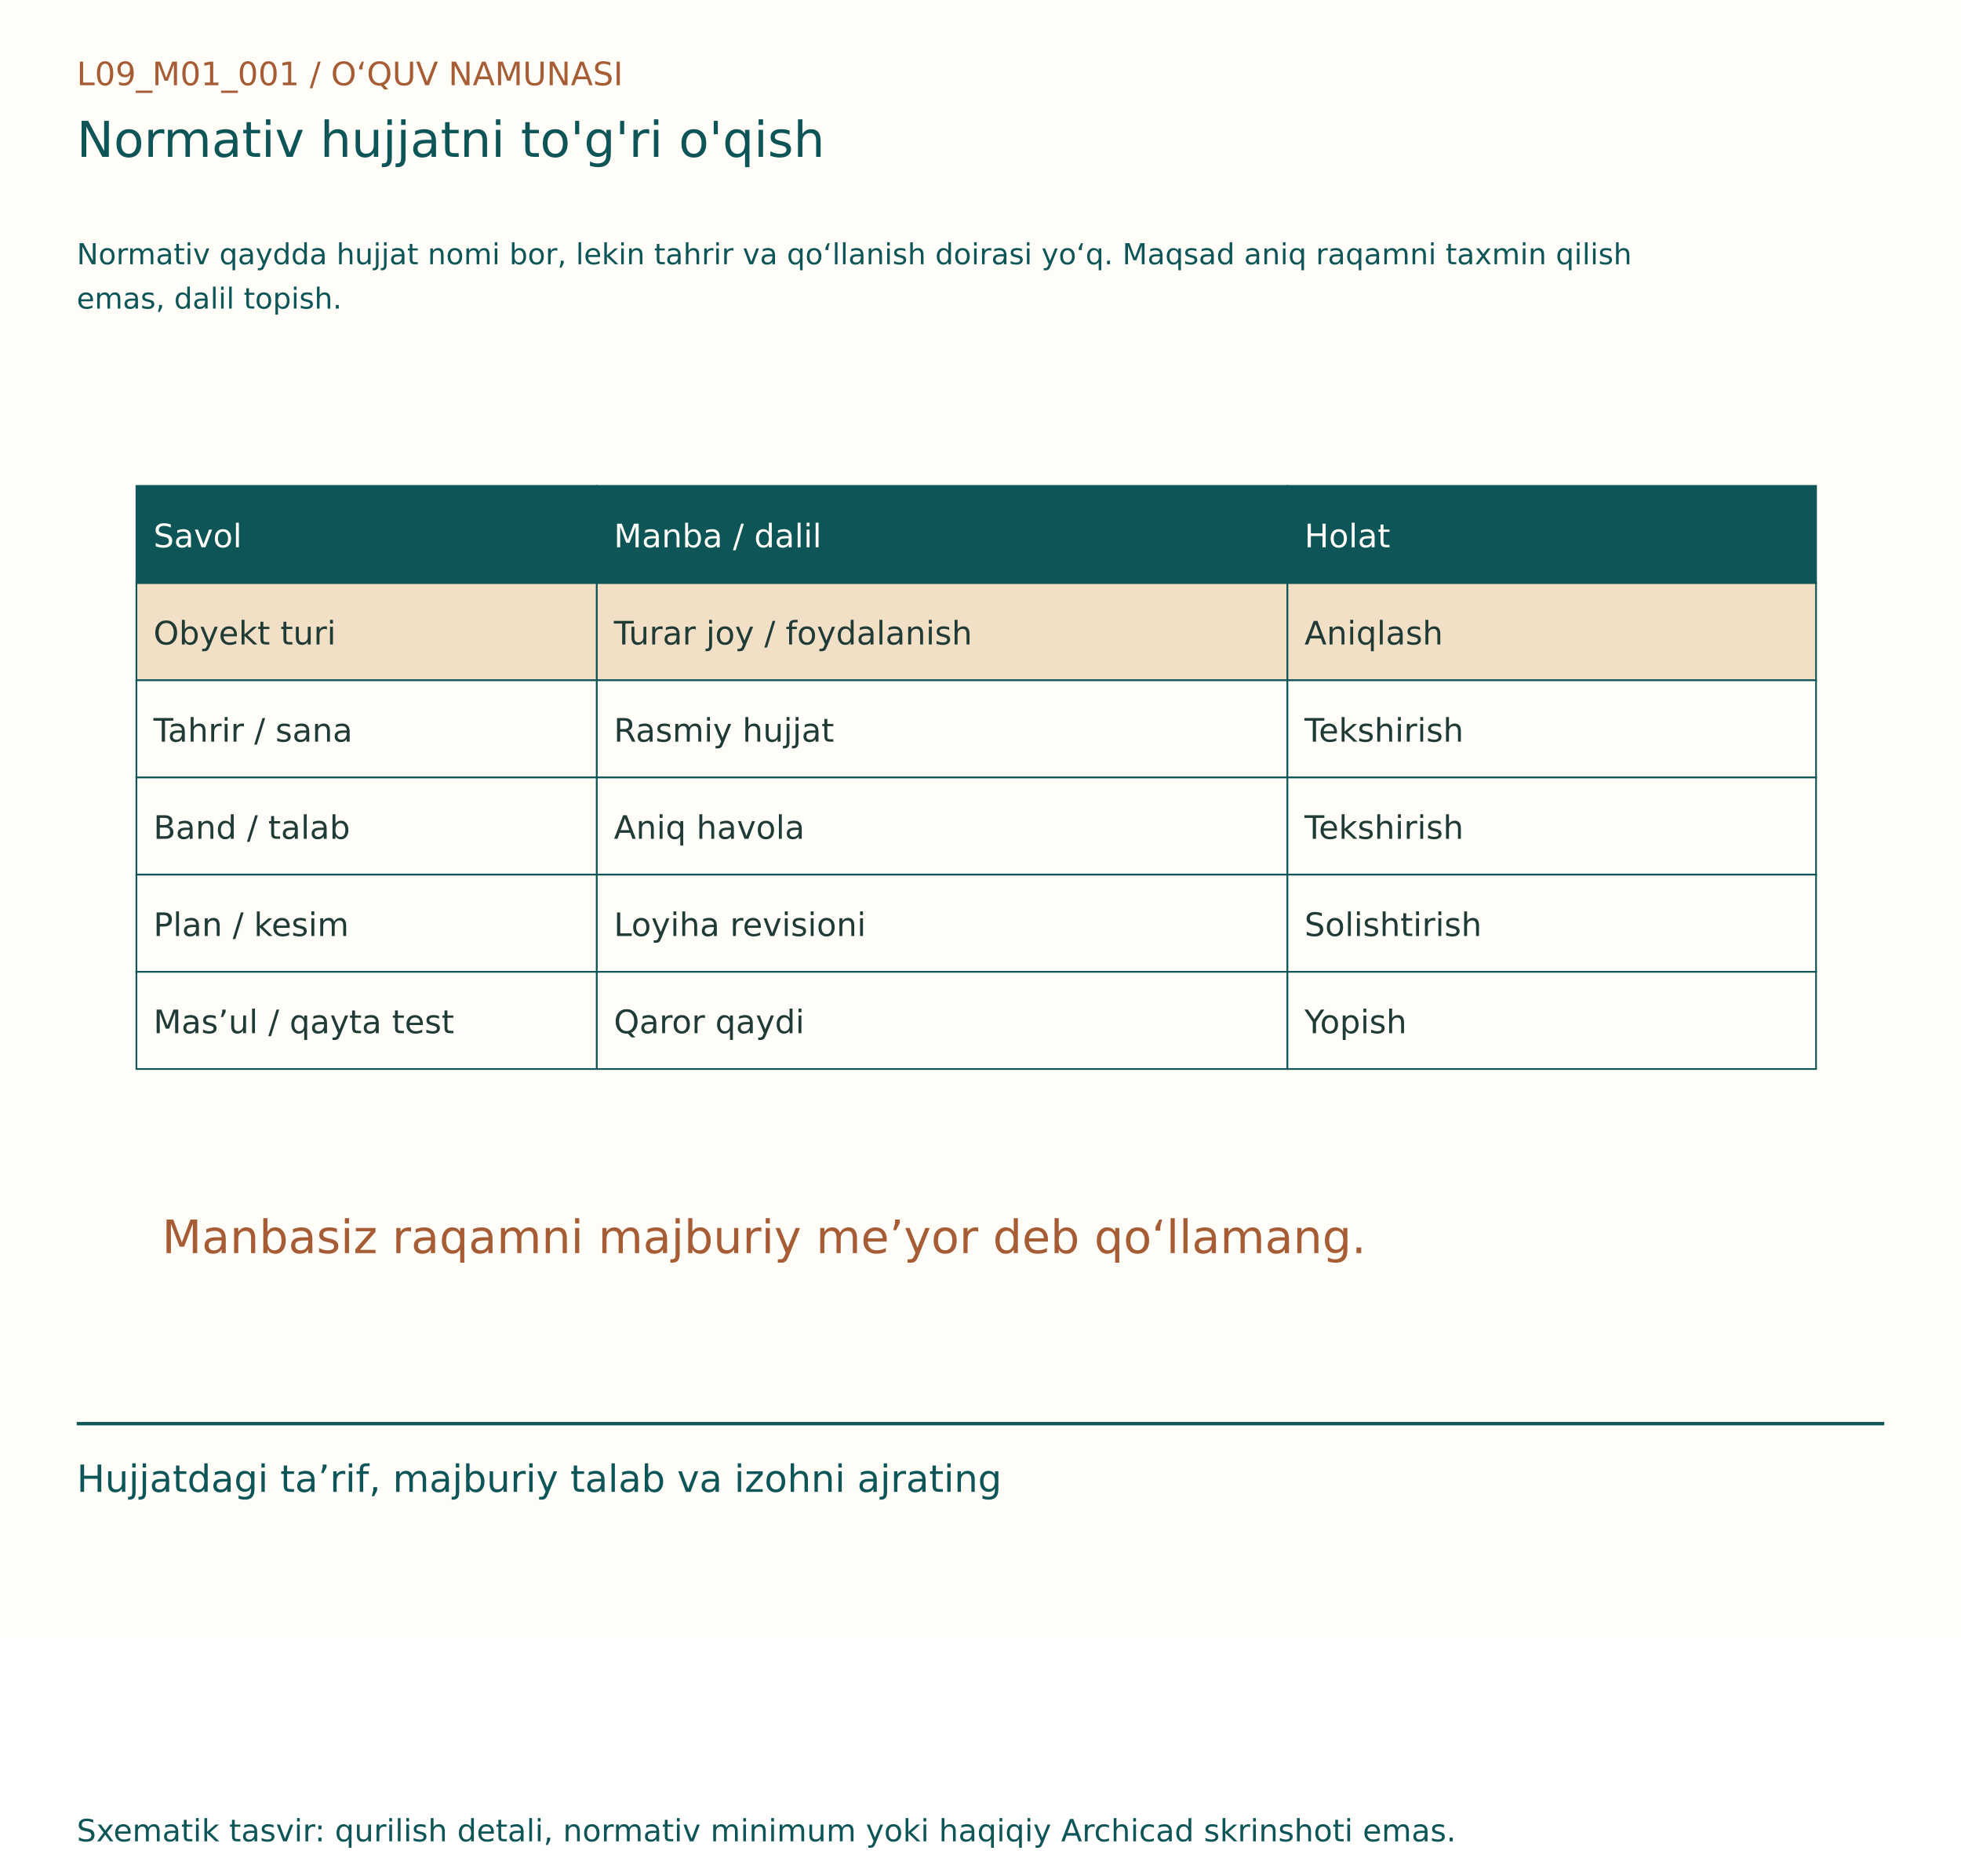
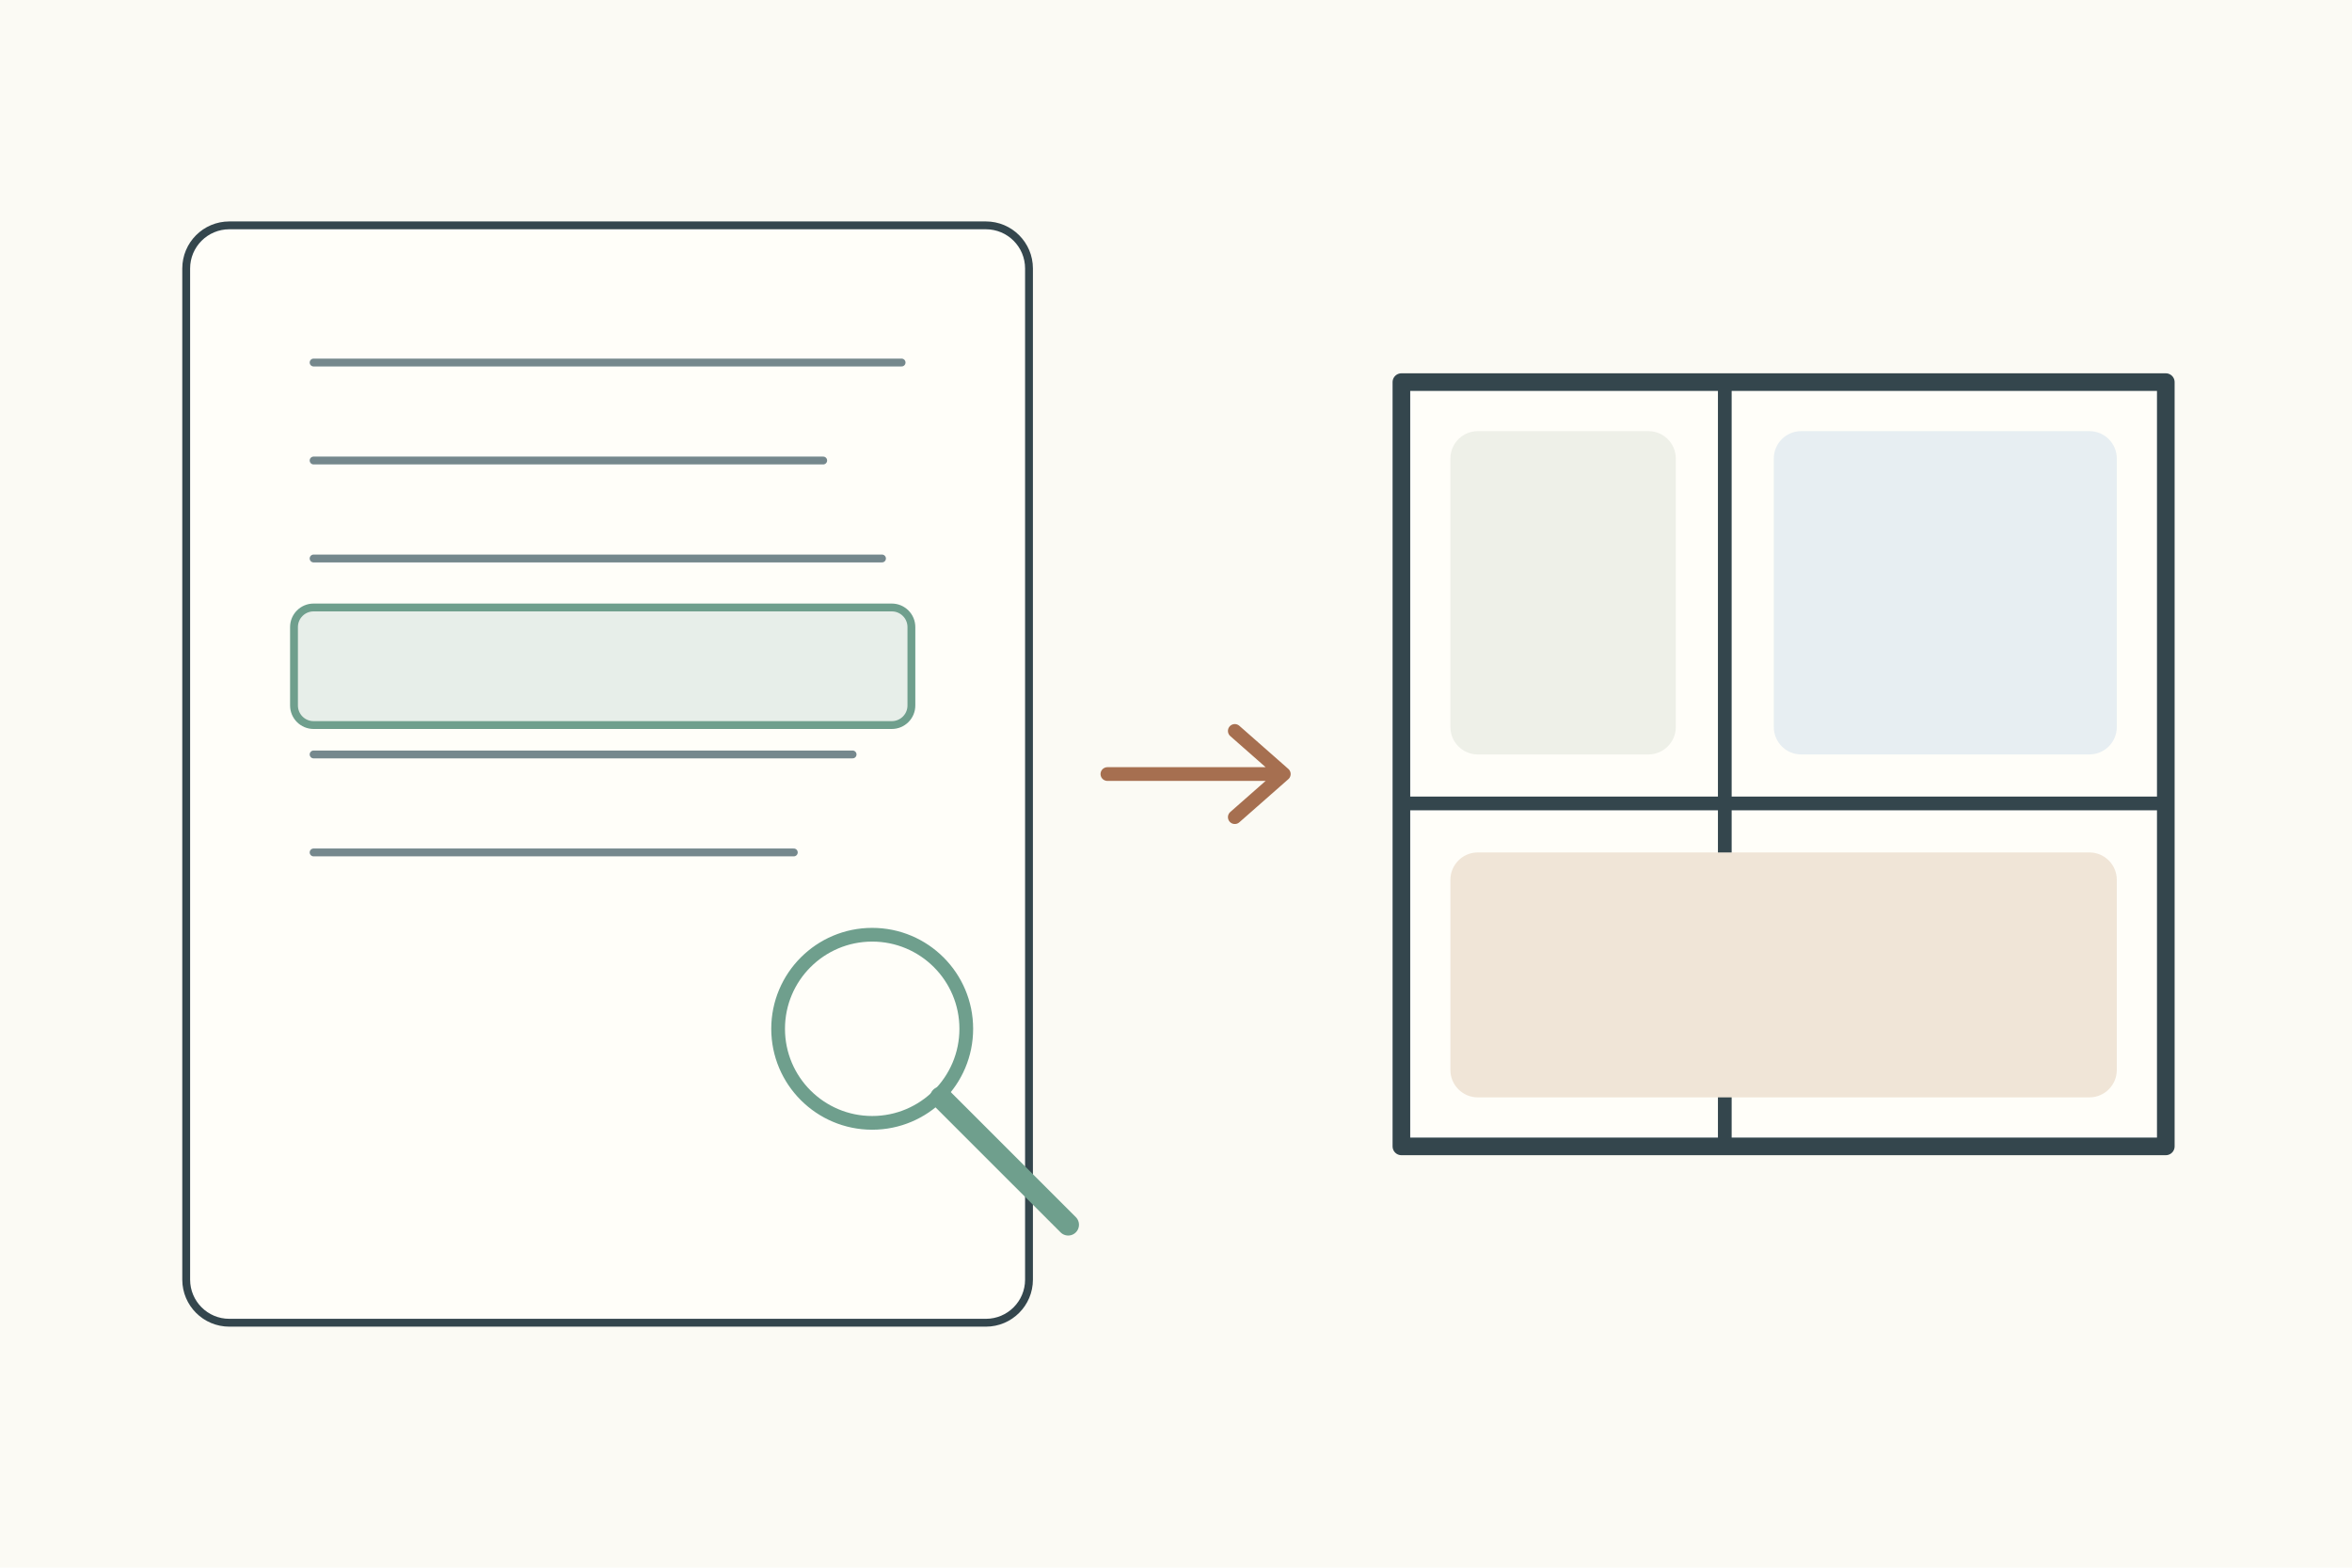
- <svg xmlns="http://www.w3.org/2000/svg" width="1150" height="1100" viewBox="0 0 1150 1100">
-   <rect width="1150" height="960" fill="#FFFDF7" />
-   <g font-family="DejaVu Sans, Segoe UI, sans-serif">
-     <text x="45" y="50" font-size="19" fill="#A65D35">L09_M01_001  /  O‘QUV NAMUNASI</text>
-     <text x="45" y="92" font-size="29" fill="#0E5558">Normativ hujjatni to'g'ri o'qish</text>
-     <text x="45" y="155" font-size="17" fill="#0E5558">Normativ qaydda hujjat nomi bor, lekin tahrir va qo‘llanish doirasi yo‘q. Maqsad aniq raqamni taxmin qilish</text>
-     <text x="45" y="181" font-size="17" fill="#0E5558">emas, dalil topish.</text>
-     <g transform="translate(0,80)">
-       <rect x="80" y="205" width="270" height="57" fill="#0E5558" stroke="#0E5558" stroke-width="1" />
-       <text x="90" y="241" font-size="19" fill="#FFFDF7">Savol</text>
-       <rect x="350" y="205" width="405" height="57" fill="#0E5558" stroke="#0E5558" stroke-width="1" />
-       <text x="360" y="241" font-size="19" fill="#FFFDF7">Manba / dalil</text>
-       <rect x="755" y="205" width="310" height="57" fill="#0E5558" stroke="#0E5558" stroke-width="1" />
-       <text x="765" y="241" font-size="19" fill="#FFFDF7">Holat</text>
-       <rect x="80" y="262" width="270" height="57" fill="#F1DFC6" stroke="#0E5558" stroke-width="1" />
-       <text x="90" y="298" font-size="19" fill="#203B36">Obyekt turi</text>
-       <rect x="350" y="262" width="405" height="57" fill="#F1DFC6" stroke="#0E5558" stroke-width="1" />
-       <text x="360" y="298" font-size="19" fill="#203B36">Turar joy / foydalanish</text>
-       <rect x="755" y="262" width="310" height="57" fill="#F1DFC6" stroke="#0E5558" stroke-width="1" />
-       <text x="765" y="298" font-size="19" fill="#203B36">Aniqlash</text>
-       <rect x="80" y="319" width="270" height="57" fill="#FFFDF7" stroke="#0E5558" stroke-width="1" />
-       <text x="90" y="355" font-size="19" fill="#203B36">Tahrir / sana</text>
-       <rect x="350" y="319" width="405" height="57" fill="#FFFDF7" stroke="#0E5558" stroke-width="1" />
-       <text x="360" y="355" font-size="19" fill="#203B36">Rasmiy hujjat</text>
-       <rect x="755" y="319" width="310" height="57" fill="#FFFDF7" stroke="#0E5558" stroke-width="1" />
-       <text x="765" y="355" font-size="19" fill="#203B36">Tekshirish</text>
-       <rect x="80" y="376" width="270" height="57" fill="#FFFDF7" stroke="#0E5558" stroke-width="1" />
-       <text x="90" y="412" font-size="19" fill="#203B36">Band / talab</text>
-       <rect x="350" y="376" width="405" height="57" fill="#FFFDF7" stroke="#0E5558" stroke-width="1" />
-       <text x="360" y="412" font-size="19" fill="#203B36">Aniq havola</text>
-       <rect x="755" y="376" width="310" height="57" fill="#FFFDF7" stroke="#0E5558" stroke-width="1" />
-       <text x="765" y="412" font-size="19" fill="#203B36">Tekshirish</text>
-       <rect x="80" y="433" width="270" height="57" fill="#FFFDF7" stroke="#0E5558" stroke-width="1" />
-       <text x="90" y="469" font-size="19" fill="#203B36">Plan / kesim</text>
-       <rect x="350" y="433" width="405" height="57" fill="#FFFDF7" stroke="#0E5558" stroke-width="1" />
-       <text x="360" y="469" font-size="19" fill="#203B36">Loyiha revisioni</text>
-       <rect x="755" y="433" width="310" height="57" fill="#FFFDF7" stroke="#0E5558" stroke-width="1" />
-       <text x="765" y="469" font-size="19" fill="#203B36">Solishtirish</text>
-       <rect x="80" y="490" width="270" height="57" fill="#FFFDF7" stroke="#0E5558" stroke-width="1" />
-       <text x="90" y="526" font-size="19" fill="#203B36">Mas’ul / qayta test</text>
-       <rect x="350" y="490" width="405" height="57" fill="#FFFDF7" stroke="#0E5558" stroke-width="1" />
-       <text x="360" y="526" font-size="19" fill="#203B36">Qaror qaydi</text>
-       <rect x="755" y="490" width="310" height="57" fill="#FFFDF7" stroke="#0E5558" stroke-width="1" />
-       <text x="765" y="526" font-size="19" fill="#203B36">Yopish</text>
-       <text x="95" y="655" font-size="27" fill="#A65D35">Manbasiz raqamni majburiy me’yor deb qo‘llamang.</text>
+ <svg xmlns="http://www.w3.org/2000/svg" width="1200" height="800">
+   <rect width="1200" height="800" fill="#fbfaf4" />
+   <g stroke="#34464d" stroke-width="4" fill="none" stroke-linecap="round" stroke-linejoin="round">
+     <g transform="translate(95 115)">
+       <rect width="430" height="560" rx="22" fill="#fffef9" />
+       <path d="M65 70h300M65 120h260M65 170h290M65 220h240M65 270h275M65 320h245" stroke="#75888d" stroke-width="4" />
+       <rect x="55" y="195" width="315" height="60" rx="10" fill="#e7eee9" stroke="#6f9f8d" />
+       <circle cx="350" cy="410" r="48" fill="#fffef9" stroke="#6f9f8d" stroke-width="7" />
+       <path d="M385 445l65 65" stroke="#6f9f8d" stroke-width="11" />
+       <path d="M470 280h90m-25-22 25 22-25 22" stroke="#a66f50" stroke-width="7" />
+       <g transform="translate(620 80)">
+         <rect width="390" height="390" fill="#fffef9" stroke-width="9" />
+         <path d="M165 0v390M0 215h390" stroke-width="7" />
+         <rect x="25" y="25" width="115" height="165" rx="14" fill="#eef0e8" stroke="none" />
+         <rect x="190" y="25" width="175" height="165" rx="14" fill="#e7eef2" stroke="none" />
+         <rect x="25" y="240" width="340" height="125" rx="14" fill="#f0e5d7" stroke="none" />
+       </g>
    </g>
-     <line x1="45" y1="835" x2="1105" y2="835" stroke="#0E5558" stroke-width="2" />
-     <text x="45" y="875" font-size="22" fill="#0E5558">Hujjatdagi ta’rif, majburiy talab va izohni ajrating</text>
-     <text x="45" y="1080" font-size="18" fill="#0E5558">Sxematik tasvir: qurilish detali, normativ minimum yoki haqiqiy Archicad skrinshoti emas.</text>
  </g>
</svg>
